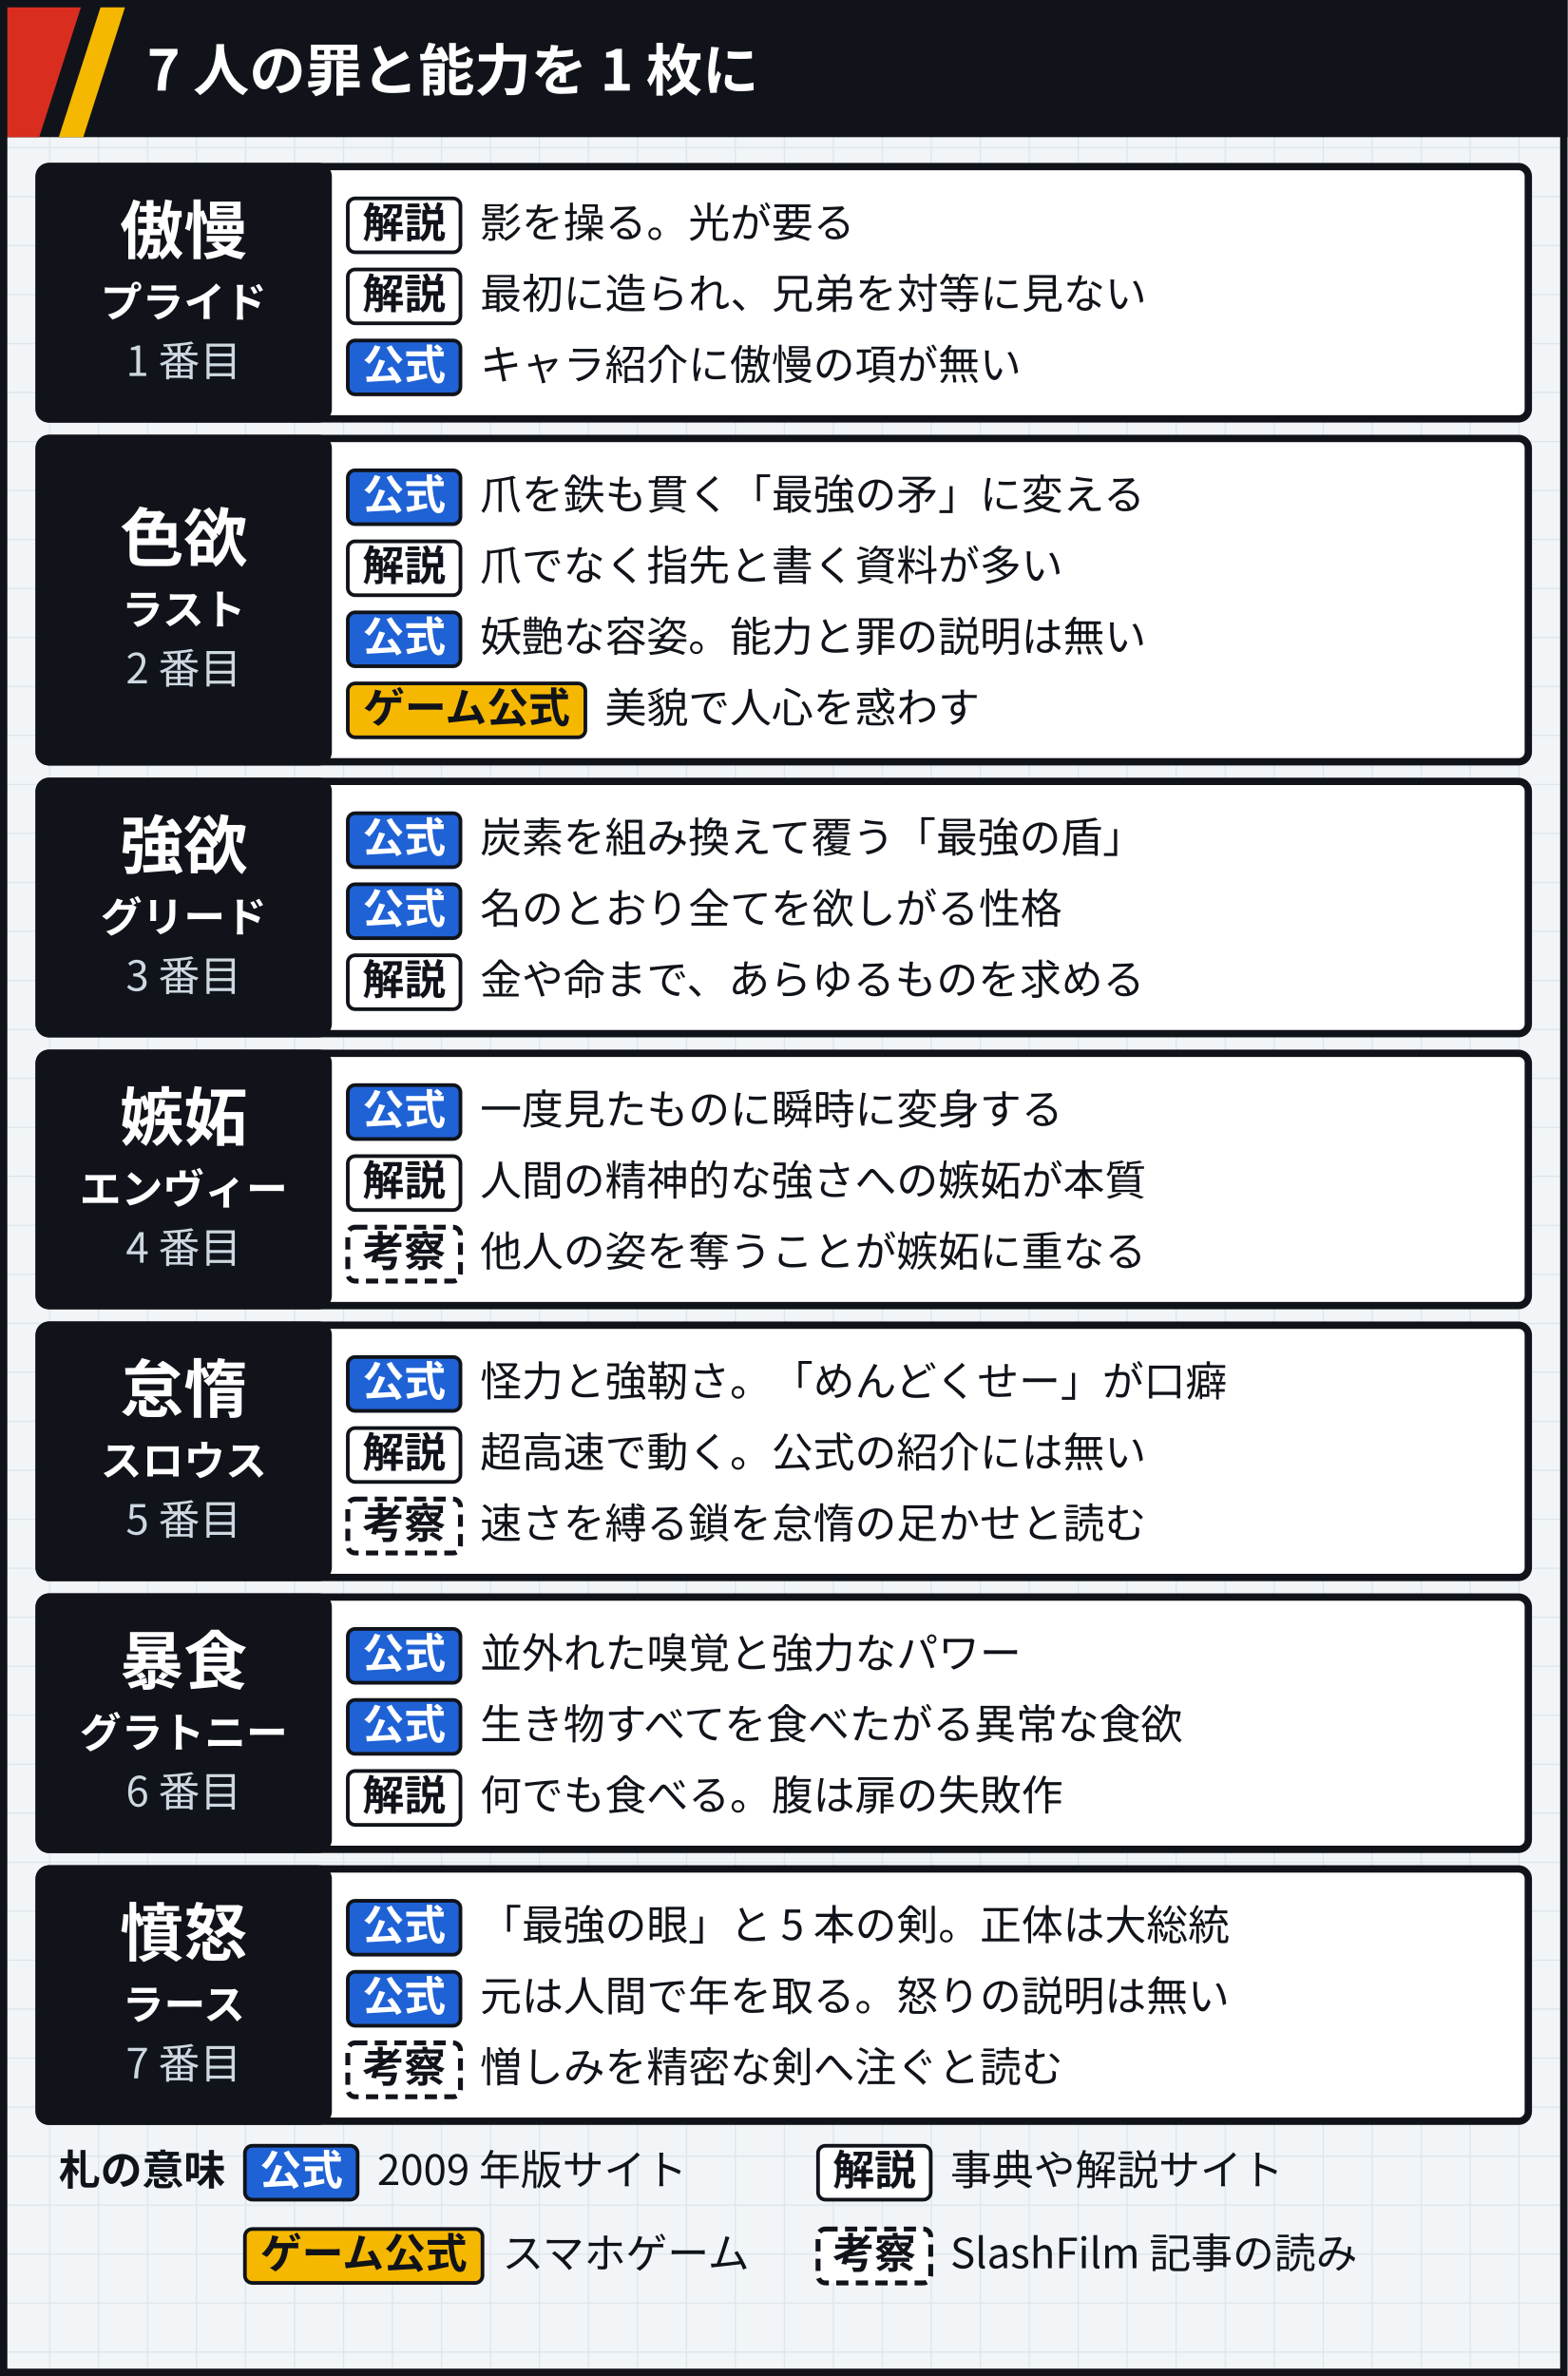
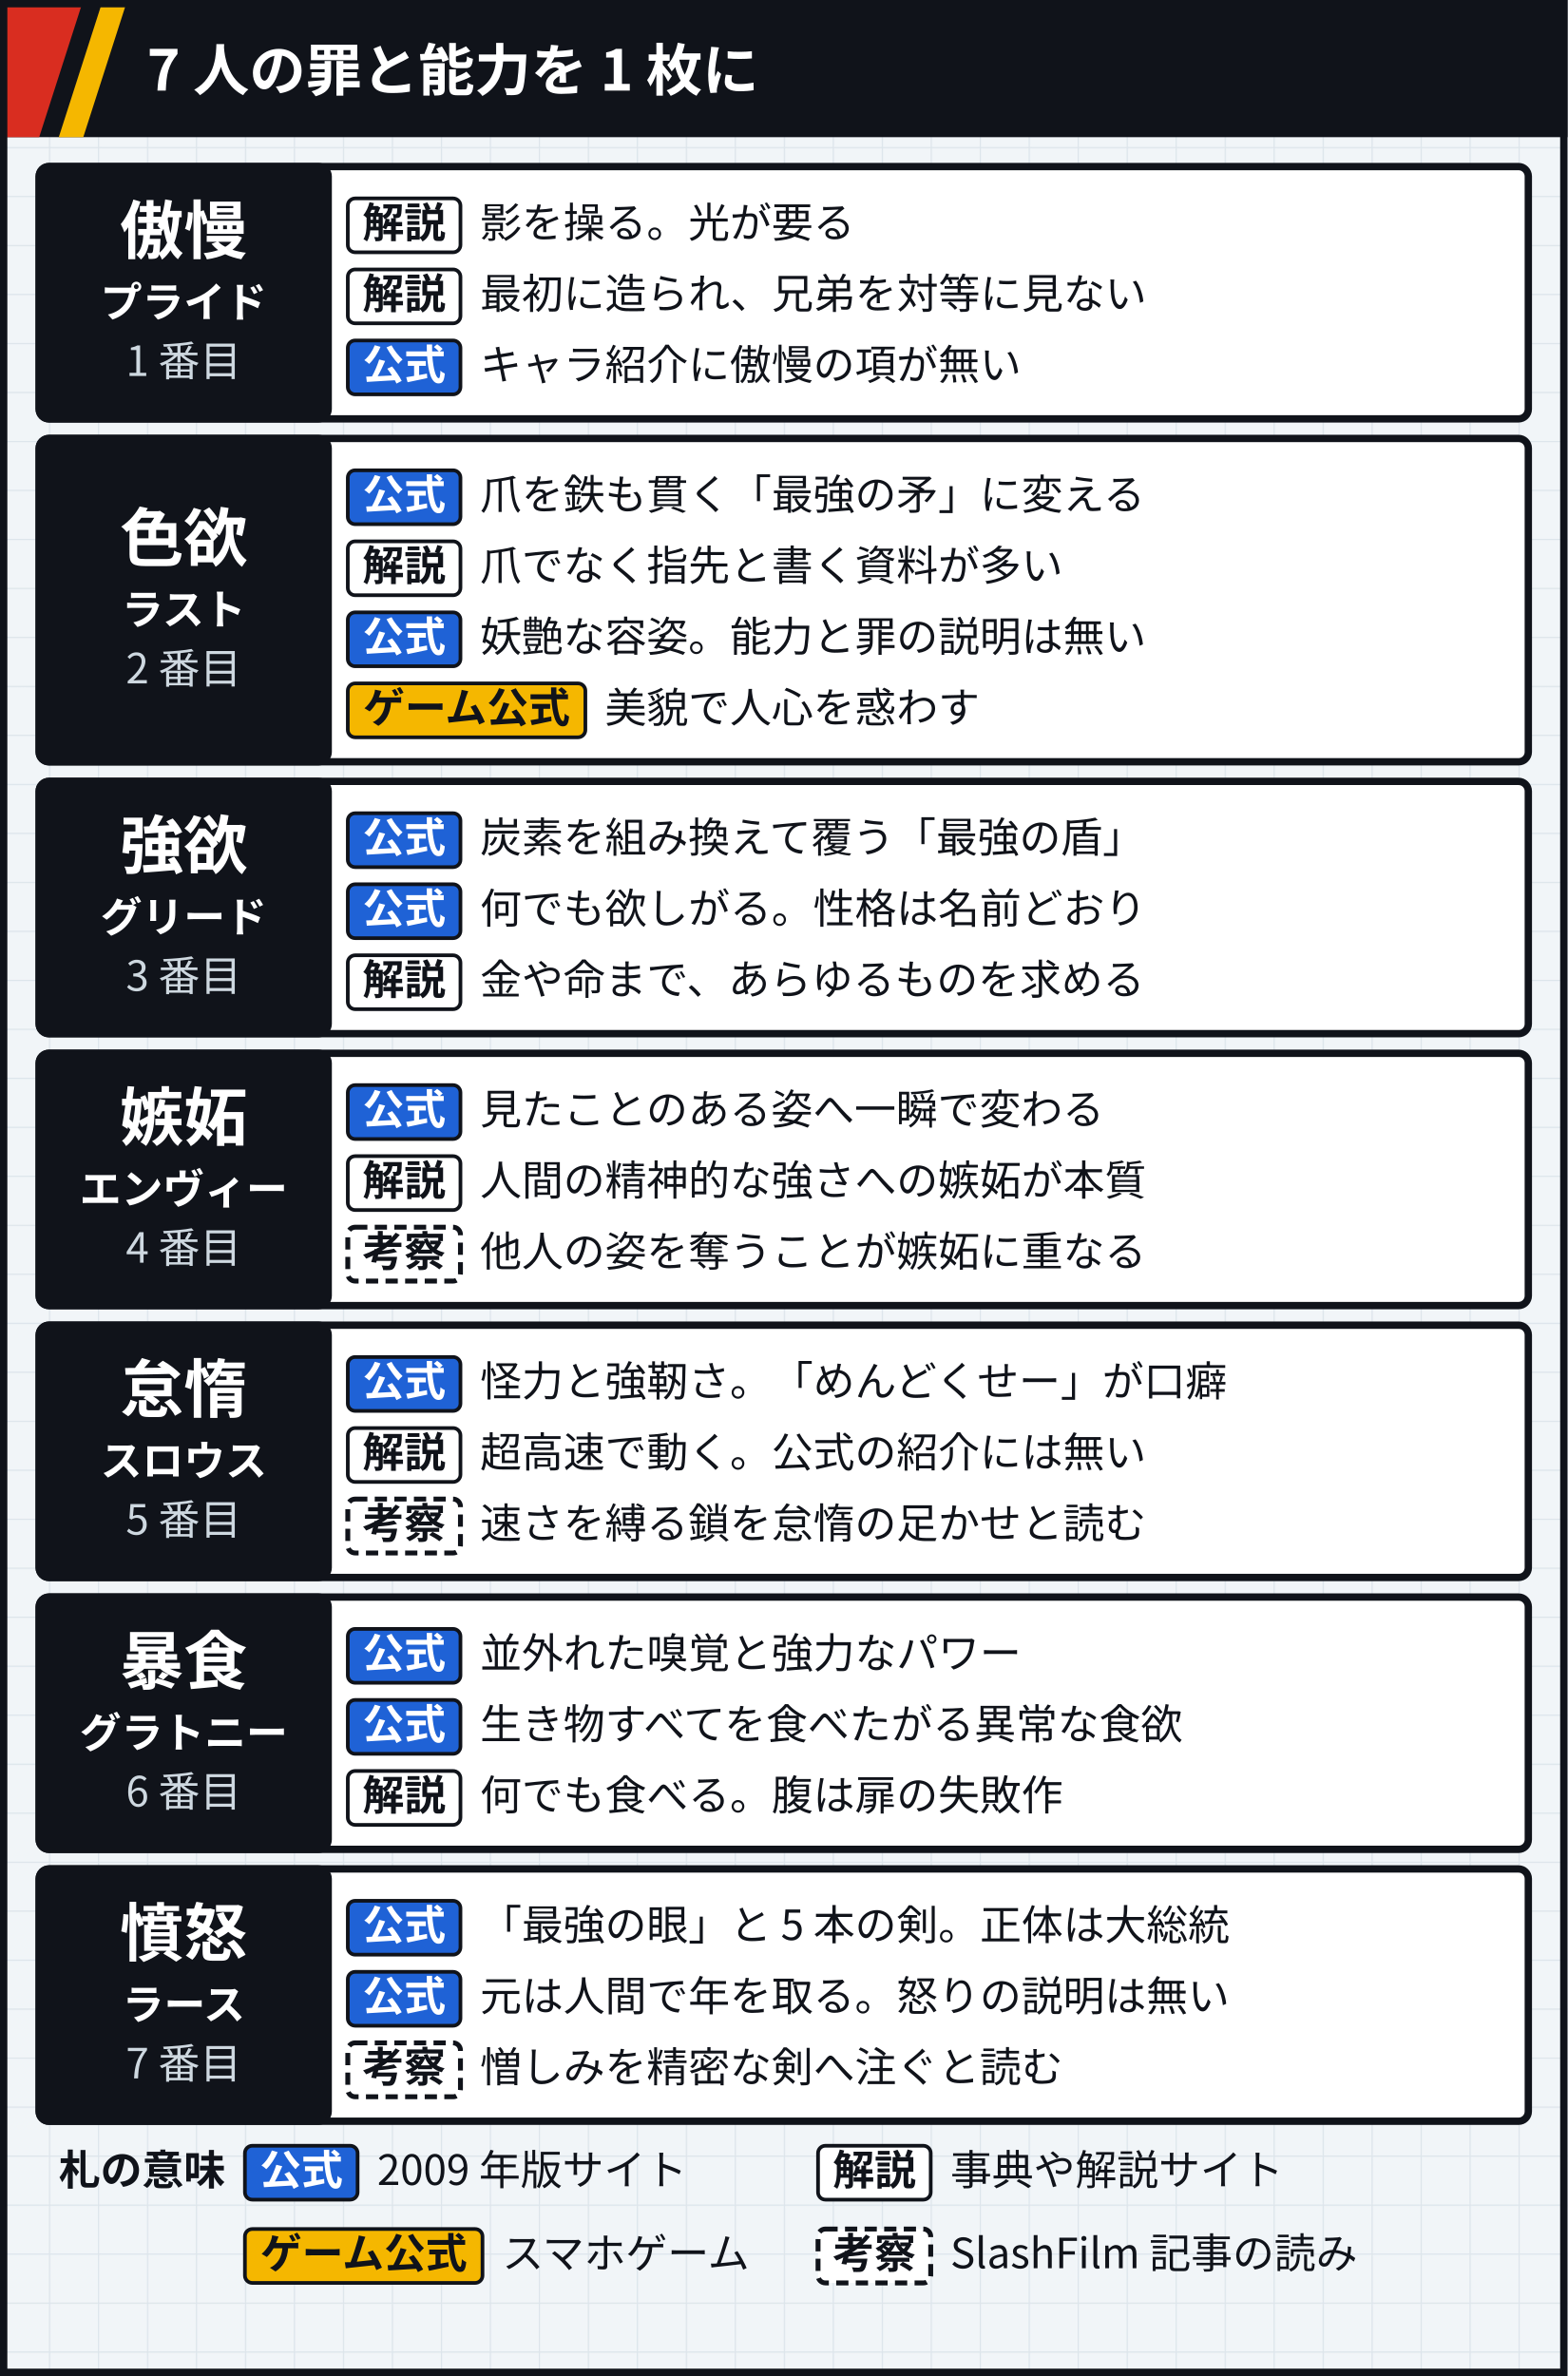
<svg xmlns="http://www.w3.org/2000/svg" data-sources="src-002 src-042 src-078 src-102 src-218 src-219 src-220" xml:lang="ja" viewBox="0 0 640 970" width="640" height="970" role="img" aria-labelledby="sins-fma-map-title sins-fma-map-desc" font-family="'Hiragino Sans','Hiragino Kaku Gothic ProN','Yu Gothic','Meiryo','Noto Sans CJK JP','Noto Sans JP',sans-serif">
  <defs>
    <pattern id="sins-fma-map-grid" width="20" height="20" patternUnits="userSpaceOnUse">
      <path d="M20 0H0V20" fill="none" stroke="#dde5eb" stroke-width="1" />
    </pattern>
  </defs>
  <rect width="640" height="970" fill="#f1f5f8" />
  <rect width="640" height="970" fill="url(#sins-fma-map-grid)" />
  <rect x="0" y="0" width="640" height="56" fill="#10131a" />
  <polygon points="0,0 34,0 16,56 0,56" fill="#d92d20" />
  <polygon points="42,0 52,0 34,56 24,56" fill="#f5b700" />
  <text x="60" y="37" font-size="23" font-weight="800" fill="#ffffff">7 人の罪と能力を 1 枚に</text>
  <rect x="16" y="68" width="608" height="103" rx="4" fill="#ffffff" stroke="#10131a" stroke-width="3" />
  <rect x="16" y="68" width="118" height="103" rx="4" fill="#10131a" stroke="#10131a" stroke-width="3" />
  <text x="75" y="103.5" font-size="26" font-weight="800" text-anchor="middle" fill="#ffffff">傲慢</text>
  <text x="75" y="129.5" font-size="17" font-weight="800" text-anchor="middle" fill="#ffffff">プライド</text>
  <text x="75" y="153.5" font-size="17" font-weight="500" text-anchor="middle" fill="#ced8e0">1 番目</text>
  <rect x="142" y="81" width="46" height="22" rx="3" fill="#ffffff" stroke="#10131a" stroke-width="1.5" />
  <text x="165.0" y="97" font-size="17" font-weight="800" text-anchor="middle" fill="#10131a">解説</text>
  <text x="196" y="97" font-size="17" font-weight="500" text-anchor="start" fill="#10131a">影を操る。光が要る</text>
  <rect x="142" y="110" width="46" height="22" rx="3" fill="#ffffff" stroke="#10131a" stroke-width="1.5" />
  <text x="165.0" y="126" font-size="17" font-weight="800" text-anchor="middle" fill="#10131a">解説</text>
  <text x="196" y="126" font-size="17" font-weight="500" text-anchor="start" fill="#10131a">最初に造られ、兄弟を対等に見ない</text>
  <rect x="142" y="139" width="46" height="22" rx="3" fill="#1f62d6" stroke="#10131a" stroke-width="1.5" />
  <text x="165.0" y="155" font-size="17" font-weight="800" text-anchor="middle" fill="#ffffff">公式</text>
  <text x="196" y="155" font-size="17" font-weight="500" text-anchor="start" fill="#10131a">キャラ紹介に傲慢の項が無い</text>
  <rect x="16" y="179" width="608" height="132" rx="4" fill="#ffffff" stroke="#10131a" stroke-width="3" />
  <rect x="16" y="179" width="118" height="132" rx="4" fill="#10131a" stroke="#10131a" stroke-width="3" />
  <text x="75" y="229.0" font-size="26" font-weight="800" text-anchor="middle" fill="#ffffff">色欲</text>
  <text x="75" y="255.0" font-size="17" font-weight="800" text-anchor="middle" fill="#ffffff">ラスト</text>
  <text x="75" y="279.0" font-size="17" font-weight="500" text-anchor="middle" fill="#ced8e0">2 番目</text>
  <rect x="142" y="192" width="46" height="22" rx="3" fill="#1f62d6" stroke="#10131a" stroke-width="1.5" />
  <text x="165.0" y="208" font-size="17" font-weight="800" text-anchor="middle" fill="#ffffff">公式</text>
  <text x="196" y="208" font-size="17" font-weight="500" text-anchor="start" fill="#10131a">爪を鉄も貫く「最強の矛」に変える</text>
  <rect x="142" y="221" width="46" height="22" rx="3" fill="#ffffff" stroke="#10131a" stroke-width="1.5" />
  <text x="165.0" y="237" font-size="17" font-weight="800" text-anchor="middle" fill="#10131a">解説</text>
  <text x="196" y="237" font-size="17" font-weight="500" text-anchor="start" fill="#10131a">爪でなく指先と書く資料が多い</text>
  <rect x="142" y="250" width="46" height="22" rx="3" fill="#1f62d6" stroke="#10131a" stroke-width="1.5" />
  <text x="165.0" y="266" font-size="17" font-weight="800" text-anchor="middle" fill="#ffffff">公式</text>
  <text x="196" y="266" font-size="17" font-weight="500" text-anchor="start" fill="#10131a">妖艶な容姿。能力と罪の説明は無い</text>
  <rect x="142" y="279" width="97" height="22" rx="3" fill="#f5b700" stroke="#10131a" stroke-width="1.5" />
  <text x="190.5" y="295" font-size="17" font-weight="800" text-anchor="middle" fill="#10131a">ゲーム公式</text>
  <text x="247" y="295" font-size="17" font-weight="500" text-anchor="start" fill="#10131a">美貌で人心を惑わす</text>
  <rect x="16" y="319" width="608" height="103" rx="4" fill="#ffffff" stroke="#10131a" stroke-width="3" />
  <rect x="16" y="319" width="118" height="103" rx="4" fill="#10131a" stroke="#10131a" stroke-width="3" />
  <text x="75" y="354.5" font-size="26" font-weight="800" text-anchor="middle" fill="#ffffff">強欲</text>
  <text x="75" y="380.5" font-size="17" font-weight="800" text-anchor="middle" fill="#ffffff">グリード</text>
  <text x="75" y="404.5" font-size="17" font-weight="500" text-anchor="middle" fill="#ced8e0">3 番目</text>
  <rect x="142" y="332" width="46" height="22" rx="3" fill="#1f62d6" stroke="#10131a" stroke-width="1.5" />
  <text x="165.0" y="348" font-size="17" font-weight="800" text-anchor="middle" fill="#ffffff">公式</text>
  <text x="196" y="348" font-size="17" font-weight="500" text-anchor="start" fill="#10131a">炭素を組み換えて覆う「最強の盾」</text>
  <rect x="142" y="361" width="46" height="22" rx="3" fill="#1f62d6" stroke="#10131a" stroke-width="1.5" />
  <text x="165.0" y="377" font-size="17" font-weight="800" text-anchor="middle" fill="#ffffff">公式</text>
-   <text x="196" y="377" font-size="17" font-weight="500" text-anchor="start" fill="#10131a">名のとおり全てを欲しがる性格</text>
+   <text x="196" y="377" font-size="17" font-weight="500" text-anchor="start" fill="#10131a">何でも欲しがる。性格は名前どおり</text>
  <rect x="142" y="390" width="46" height="22" rx="3" fill="#ffffff" stroke="#10131a" stroke-width="1.5" />
  <text x="165.0" y="406" font-size="17" font-weight="800" text-anchor="middle" fill="#10131a">解説</text>
  <text x="196" y="406" font-size="17" font-weight="500" text-anchor="start" fill="#10131a">金や命まで、あらゆるものを求める</text>
  <rect x="16" y="430" width="608" height="103" rx="4" fill="#ffffff" stroke="#10131a" stroke-width="3" />
  <rect x="16" y="430" width="118" height="103" rx="4" fill="#10131a" stroke="#10131a" stroke-width="3" />
  <text x="75" y="465.5" font-size="26" font-weight="800" text-anchor="middle" fill="#ffffff">嫉妬</text>
  <text x="75" y="491.5" font-size="17" font-weight="800" text-anchor="middle" fill="#ffffff">エンヴィー</text>
  <text x="75" y="515.5" font-size="17" font-weight="500" text-anchor="middle" fill="#ced8e0">4 番目</text>
  <rect x="142" y="443" width="46" height="22" rx="3" fill="#1f62d6" stroke="#10131a" stroke-width="1.5" />
  <text x="165.0" y="459" font-size="17" font-weight="800" text-anchor="middle" fill="#ffffff">公式</text>
-   <text x="196" y="459" font-size="17" font-weight="500" text-anchor="start" fill="#10131a">一度見たものに瞬時に変身する</text>
+   <text x="196" y="459" font-size="17" font-weight="500" text-anchor="start" fill="#10131a">見たことのある姿へ一瞬で変わる</text>
  <rect x="142" y="472" width="46" height="22" rx="3" fill="#ffffff" stroke="#10131a" stroke-width="1.5" />
  <text x="165.0" y="488" font-size="17" font-weight="800" text-anchor="middle" fill="#10131a">解説</text>
  <text x="196" y="488" font-size="17" font-weight="500" text-anchor="start" fill="#10131a">人間の精神的な強さへの嫉妬が本質</text>
  <rect x="142" y="501" width="46" height="22" rx="3" fill="#ffffff" stroke="#10131a" stroke-width="2" stroke-dasharray="5,3" />
  <text x="165.0" y="517" font-size="17" font-weight="800" text-anchor="middle" fill="#10131a">考察</text>
  <text x="196" y="517" font-size="17" font-weight="500" text-anchor="start" fill="#10131a">他人の姿を奪うことが嫉妬に重なる</text>
  <rect x="16" y="541" width="608" height="103" rx="4" fill="#ffffff" stroke="#10131a" stroke-width="3" />
  <rect x="16" y="541" width="118" height="103" rx="4" fill="#10131a" stroke="#10131a" stroke-width="3" />
  <text x="75" y="576.5" font-size="26" font-weight="800" text-anchor="middle" fill="#ffffff">怠惰</text>
  <text x="75" y="602.5" font-size="17" font-weight="800" text-anchor="middle" fill="#ffffff">スロウス</text>
  <text x="75" y="626.5" font-size="17" font-weight="500" text-anchor="middle" fill="#ced8e0">5 番目</text>
  <rect x="142" y="554" width="46" height="22" rx="3" fill="#1f62d6" stroke="#10131a" stroke-width="1.5" />
  <text x="165.0" y="570" font-size="17" font-weight="800" text-anchor="middle" fill="#ffffff">公式</text>
  <text x="196" y="570" font-size="17" font-weight="500" text-anchor="start" fill="#10131a">怪力と強靭さ。「めんどくせー」が口癖</text>
  <rect x="142" y="583" width="46" height="22" rx="3" fill="#ffffff" stroke="#10131a" stroke-width="1.5" />
  <text x="165.0" y="599" font-size="17" font-weight="800" text-anchor="middle" fill="#10131a">解説</text>
  <text x="196" y="599" font-size="17" font-weight="500" text-anchor="start" fill="#10131a">超高速で動く。公式の紹介には無い</text>
  <rect x="142" y="612" width="46" height="22" rx="3" fill="#ffffff" stroke="#10131a" stroke-width="2" stroke-dasharray="5,3" />
  <text x="165.0" y="628" font-size="17" font-weight="800" text-anchor="middle" fill="#10131a">考察</text>
  <text x="196" y="628" font-size="17" font-weight="500" text-anchor="start" fill="#10131a">速さを縛る鎖を怠惰の足かせと読む</text>
  <rect x="16" y="652" width="608" height="103" rx="4" fill="#ffffff" stroke="#10131a" stroke-width="3" />
  <rect x="16" y="652" width="118" height="103" rx="4" fill="#10131a" stroke="#10131a" stroke-width="3" />
  <text x="75" y="687.5" font-size="26" font-weight="800" text-anchor="middle" fill="#ffffff">暴食</text>
  <text x="75" y="713.5" font-size="17" font-weight="800" text-anchor="middle" fill="#ffffff">グラトニー</text>
  <text x="75" y="737.5" font-size="17" font-weight="500" text-anchor="middle" fill="#ced8e0">6 番目</text>
  <rect x="142" y="665" width="46" height="22" rx="3" fill="#1f62d6" stroke="#10131a" stroke-width="1.5" />
  <text x="165.0" y="681" font-size="17" font-weight="800" text-anchor="middle" fill="#ffffff">公式</text>
  <text x="196" y="681" font-size="17" font-weight="500" text-anchor="start" fill="#10131a">並外れた嗅覚と強力なパワー</text>
  <rect x="142" y="694" width="46" height="22" rx="3" fill="#1f62d6" stroke="#10131a" stroke-width="1.5" />
  <text x="165.0" y="710" font-size="17" font-weight="800" text-anchor="middle" fill="#ffffff">公式</text>
  <text x="196" y="710" font-size="17" font-weight="500" text-anchor="start" fill="#10131a">生き物すべてを食べたがる異常な食欲</text>
  <rect x="142" y="723" width="46" height="22" rx="3" fill="#ffffff" stroke="#10131a" stroke-width="1.5" />
  <text x="165.0" y="739" font-size="17" font-weight="800" text-anchor="middle" fill="#10131a">解説</text>
  <text x="196" y="739" font-size="17" font-weight="500" text-anchor="start" fill="#10131a">何でも食べる。腹は扉の失敗作</text>
  <rect x="16" y="763" width="608" height="103" rx="4" fill="#ffffff" stroke="#10131a" stroke-width="3" />
  <rect x="16" y="763" width="118" height="103" rx="4" fill="#10131a" stroke="#10131a" stroke-width="3" />
  <text x="75" y="798.5" font-size="26" font-weight="800" text-anchor="middle" fill="#ffffff">憤怒</text>
  <text x="75" y="824.5" font-size="17" font-weight="800" text-anchor="middle" fill="#ffffff">ラース</text>
  <text x="75" y="848.5" font-size="17" font-weight="500" text-anchor="middle" fill="#ced8e0">7 番目</text>
  <rect x="142" y="776" width="46" height="22" rx="3" fill="#1f62d6" stroke="#10131a" stroke-width="1.5" />
  <text x="165.0" y="792" font-size="17" font-weight="800" text-anchor="middle" fill="#ffffff">公式</text>
  <text x="196" y="792" font-size="17" font-weight="500" text-anchor="start" fill="#10131a">「最強の眼」と 5 本の剣。正体は大総統</text>
  <rect x="142" y="805" width="46" height="22" rx="3" fill="#1f62d6" stroke="#10131a" stroke-width="1.5" />
  <text x="165.0" y="821" font-size="17" font-weight="800" text-anchor="middle" fill="#ffffff">公式</text>
  <text x="196" y="821" font-size="17" font-weight="500" text-anchor="start" fill="#10131a">元は人間で年を取る。怒りの説明は無い</text>
  <rect x="142" y="834" width="46" height="22" rx="3" fill="#ffffff" stroke="#10131a" stroke-width="2" stroke-dasharray="5,3" />
  <text x="165.0" y="850" font-size="17" font-weight="800" text-anchor="middle" fill="#10131a">考察</text>
  <text x="196" y="850" font-size="17" font-weight="500" text-anchor="start" fill="#10131a">憎しみを精密な剣へ注ぐと読む</text>
  <text x="24" y="892" font-size="17" font-weight="800" text-anchor="start" fill="#10131a">札の意味</text>
  <rect x="100" y="876" width="46" height="22" rx="3" fill="#1f62d6" stroke="#10131a" stroke-width="1.5" />
  <text x="123.0" y="892" font-size="17" font-weight="800" text-anchor="middle" fill="#ffffff">公式</text>
  <text x="154" y="892" font-size="17" font-weight="500" text-anchor="start" fill="#10131a">2009 年版サイト</text>
  <rect x="334" y="876" width="46" height="22" rx="3" fill="#ffffff" stroke="#10131a" stroke-width="1.5" />
  <text x="357.0" y="892" font-size="17" font-weight="800" text-anchor="middle" fill="#10131a">解説</text>
  <text x="388" y="892" font-size="17" font-weight="500" text-anchor="start" fill="#10131a">事典や解説サイト</text>
  <rect x="100" y="910" width="97" height="22" rx="3" fill="#f5b700" stroke="#10131a" stroke-width="1.5" />
  <text x="148.5" y="926" font-size="17" font-weight="800" text-anchor="middle" fill="#10131a">ゲーム公式</text>
  <text x="205" y="926" font-size="17" font-weight="500" text-anchor="start" fill="#10131a">スマホゲーム</text>
  <rect x="334" y="910" width="46" height="22" rx="3" fill="#ffffff" stroke="#10131a" stroke-width="2" stroke-dasharray="5,3" />
  <text x="357.0" y="926" font-size="17" font-weight="800" text-anchor="middle" fill="#10131a">考察</text>
  <text x="388" y="926" font-size="17" font-weight="500" text-anchor="start" fill="#10131a">SlashFilm 記事の読み</text>
  <rect x="1.5" y="1.5" width="637" height="967" fill="none" stroke="#10131a" stroke-width="3" />
</svg>
